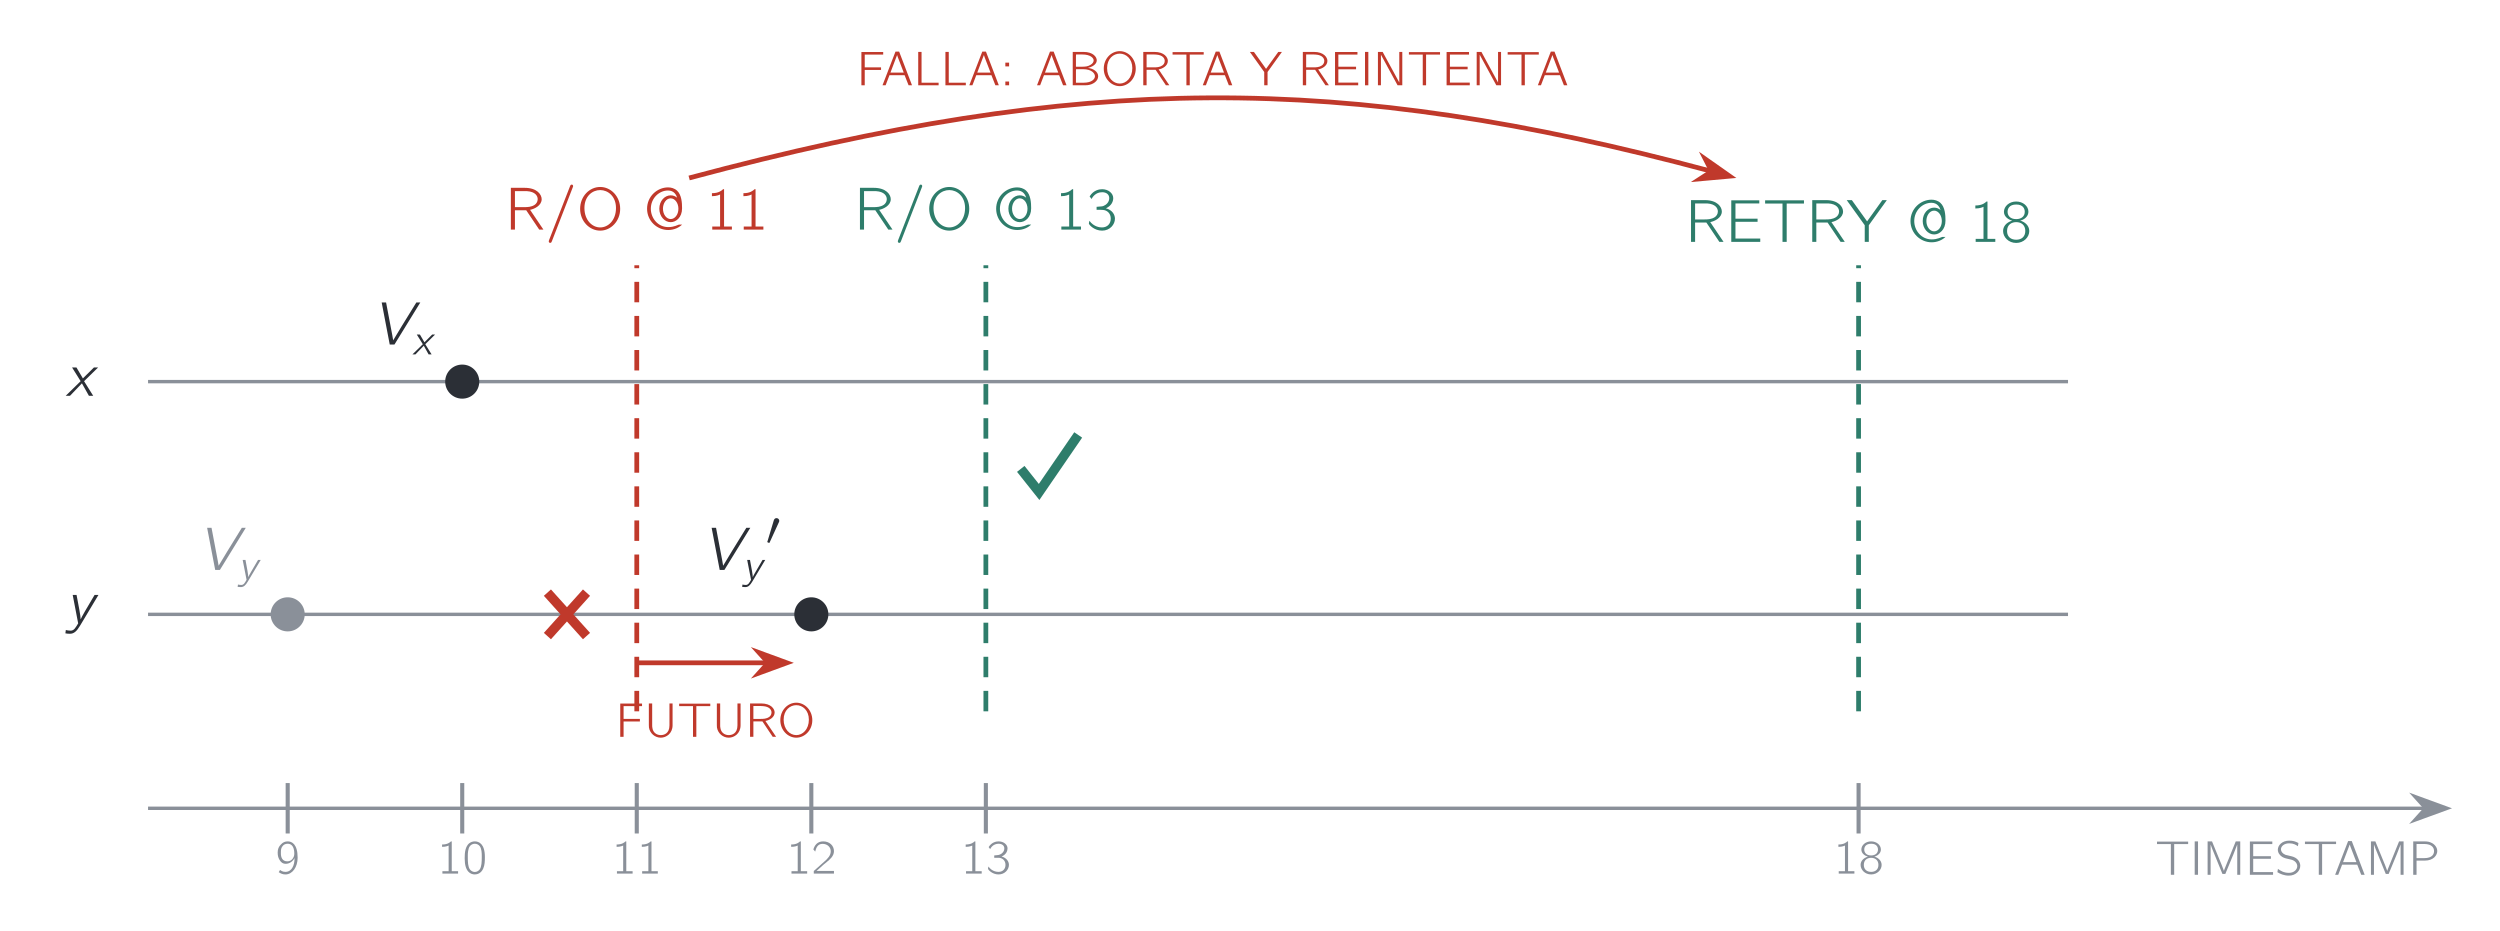
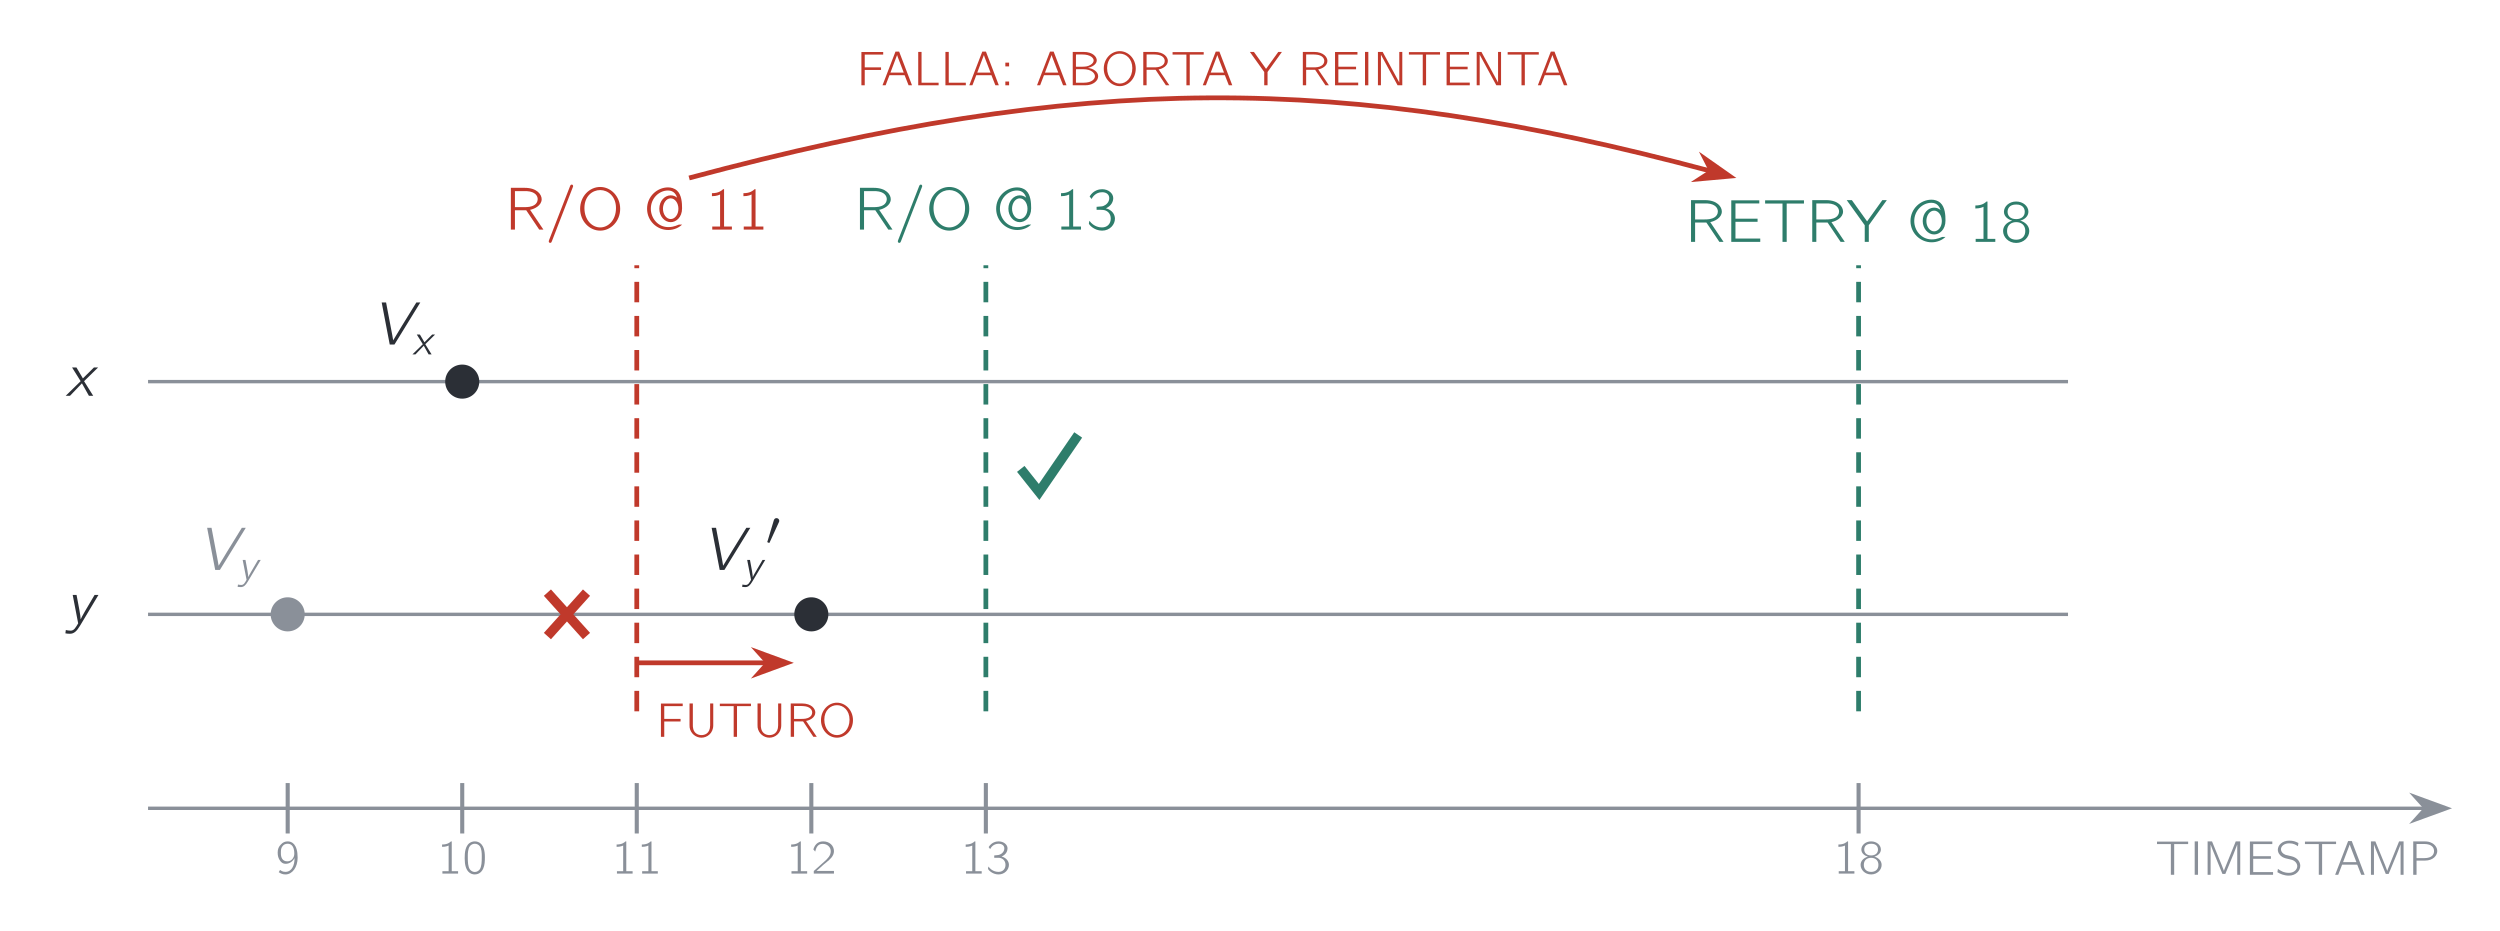
<svg xmlns="http://www.w3.org/2000/svg" xmlns:xlink="http://www.w3.org/1999/xlink" width="545.9pt" height="203.2pt" viewBox="0 0 363.916 135.444">
  <defs>
    <g>
      <g id="glyph-0-0">
        <path d="M 0 0 L 0.625 0 L 2.359 -1.812 L 3.375 0 L 4 0 L 2.672 -2.125 L 4.719 -4.125 L 4.109 -4.125 L 2.5 -2.531 L 1.562 -4.125 L 0.922 -4.125 L 2.172 -2.125 Z M 0 0 " />
      </g>
      <g id="glyph-0-1">
        <path d="M -0.047 1.469 C 0.109 1.5 0.375 1.531 0.609 1.531 C 1.203 1.531 1.609 1.156 2.094 0.344 L 4.766 -4.125 L 4.203 -4.125 C 3 -2.109 2.312 -0.922 2.172 -0.562 C 2.172 -1.078 1.891 -2.484 1.578 -4.125 L 1.016 -4.125 L 1.812 0.016 C 1.469 0.578 1.234 1.078 0.719 1.078 C 0.438 1.078 0.234 1.031 0.016 0.984 Z M -0.047 1.469 " />
      </g>
      <g id="glyph-0-2">
        <path d="M 1.422 -6.078 L 2.594 0.047 L 3.281 0.047 L 7.047 -6.078 L 6.469 -6.078 L 4.359 -2.656 L 3.094 -0.562 L 2.969 -1.297 L 2.062 -6.078 Z M 1.422 -6.078 " />
      </g>
      <g id="glyph-1-0">
        <path d="M 0 0 L 0.438 0 L 1.656 -1.266 L 2.359 0 L 2.797 0 L 1.875 -1.484 L 3.297 -2.891 L 2.875 -2.891 L 1.75 -1.766 L 1.094 -2.891 L 0.641 -2.891 L 1.516 -1.484 Z M 0 0 " />
      </g>
      <g id="glyph-1-1">
        <path d="M -0.031 1.031 C 0.078 1.047 0.266 1.062 0.422 1.062 C 0.844 1.062 1.125 0.812 1.453 0.25 L 3.328 -2.891 L 2.938 -2.891 C 2.109 -1.469 1.609 -0.641 1.516 -0.391 C 1.516 -0.75 1.328 -1.734 1.109 -2.891 L 0.703 -2.891 L 1.266 0 C 1.031 0.406 0.875 0.75 0.5 0.75 C 0.312 0.75 0.156 0.719 0.016 0.688 Z M -0.031 1.031 " />
      </g>
      <g id="glyph-2-0">
        <path d="M 2.016 -3.281 C 2.078 -3.406 2.078 -3.453 2.078 -3.5 C 2.078 -3.719 1.891 -3.891 1.672 -3.891 C 1.406 -3.891 1.328 -3.672 1.281 -3.562 L 0.375 -0.547 C 0.359 -0.531 0.328 -0.438 0.328 -0.438 C 0.328 -0.359 0.547 -0.281 0.609 -0.281 C 0.656 -0.281 0.656 -0.297 0.703 -0.406 Z M 2.016 -3.281 " />
      </g>
      <g id="glyph-3-0">
        <path d="M 0.859 0 L 1.453 0 L 1.453 -2.812 L 3.094 -2.812 L 4.984 0 L 5.594 0 L 3.656 -2.875 C 4.297 -3 5.344 -3.5 5.344 -4.422 C 5.344 -5.078 4.703 -6.078 2.859 -6.078 L 0.859 -6.078 Z M 1.453 -3.266 L 1.453 -5.594 L 2.828 -5.594 C 2.953 -5.594 3.078 -5.594 3.203 -5.594 C 4.422 -5.516 4.766 -4.891 4.766 -4.422 C 4.766 -4.031 4.531 -3.734 4.312 -3.594 C 3.844 -3.281 3.266 -3.266 2.844 -3.266 Z M 1.453 -3.266 " />
      </g>
      <g id="glyph-3-1">
        <path d="M 0.516 1.719 C 0.516 1.844 0.609 1.938 0.719 1.938 L 0.734 1.938 C 0.75 1.938 0.75 1.938 0.797 1.922 C 0.906 1.875 0.922 1.828 1 1.625 L 3.984 -6.078 C 4.062 -6.266 4.062 -6.281 4.062 -6.328 C 4.062 -6.469 3.969 -6.547 3.859 -6.547 C 3.688 -6.547 3.641 -6.391 3.594 -6.266 L 0.562 1.531 C 0.547 1.594 0.516 1.656 0.516 1.719 Z M 0.516 1.719 " />
      </g>
      <g id="glyph-3-2">
        <path d="M 0.5 -3.016 C 0.5 -1.203 1.875 0.156 3.422 0.156 C 4.953 0.156 6.328 -1.203 6.328 -3.016 C 6.328 -4.844 4.969 -6.203 3.422 -6.203 C 1.859 -6.203 0.5 -4.844 0.5 -3.016 Z M 1.125 -3.141 C 1.125 -4.844 2.266 -5.75 3.422 -5.75 C 4.562 -5.75 5.719 -4.828 5.719 -3.141 C 5.719 -1.344 4.578 -0.312 3.422 -0.312 C 2.234 -0.312 1.125 -1.391 1.125 -3.141 Z M 1.125 -3.141 " />
      </g>
      <g id="glyph-3-3">
        <path d="M 0.5 -3.031 C 0.5 -1.266 1.938 0.062 3.578 0.062 C 4.438 0.062 5.156 -0.297 5.594 -0.719 L 5.312 -0.719 C 5.25 -0.719 5.188 -0.719 5.125 -0.719 C 4.969 -0.688 4.438 -0.359 3.594 -0.359 C 2.062 -0.359 1.047 -1.672 1.047 -3.031 C 1.047 -4.578 2.266 -5.688 3.547 -5.688 C 4.422 -5.688 4.75 -5.047 4.875 -4.641 C 4.625 -4.844 4.312 -4.984 3.938 -4.984 C 3.078 -4.984 2.281 -4.188 2.281 -3.031 C 2.281 -1.938 3.047 -1.078 3.938 -1.078 C 4.703 -1.078 5.594 -1.75 5.594 -3.094 C 5.594 -3.891 5.531 -5.062 4.859 -5.672 C 4.484 -6.016 3.984 -6.141 3.562 -6.141 C 1.969 -6.141 0.5 -4.828 0.5 -3.031 Z M 2.812 -3.047 C 2.812 -3.797 3.266 -4.547 3.938 -4.547 C 4.547 -4.547 5.062 -3.875 5.062 -3.031 C 5.062 -2.156 4.531 -1.531 3.938 -1.531 C 3.328 -1.531 2.812 -2.188 2.812 -3.047 Z M 2.812 -3.047 " />
      </g>
      <g id="glyph-3-4">
        <path d="M 0.922 -4.859 C 1.641 -4.859 2.016 -5.062 2.109 -5.109 L 2.109 -0.438 L 0.969 -0.438 L 0.969 0 L 3.828 0 L 3.828 -0.438 L 2.688 -0.438 L 2.688 -5.875 L 2.547 -5.875 C 2.312 -5.656 1.891 -5.297 0.922 -5.297 Z M 0.922 -4.859 " />
      </g>
      <g id="glyph-3-5">
        <path d="M 0.391 -0.891 C 0.391 -0.703 1.172 0.156 2.312 0.156 C 3.469 0.156 4.188 -0.75 4.188 -1.578 C 4.188 -2.188 3.781 -2.859 2.875 -3.094 C 3.719 -3.484 3.938 -4.125 3.938 -4.578 C 3.938 -5.281 3.234 -5.875 2.328 -5.875 C 1.953 -5.875 1.094 -5.781 0.5 -4.828 L 0.781 -4.453 C 0.906 -4.688 1.344 -5.438 2.328 -5.438 C 2.953 -5.438 3.359 -5.094 3.359 -4.578 C 3.359 -3.984 2.906 -3.594 2.547 -3.453 C 2.359 -3.375 2.344 -3.375 1.516 -3.312 L 1.516 -2.875 L 2.125 -2.875 L 2.422 -2.859 C 3.047 -2.828 3.578 -2.359 3.578 -1.594 C 3.578 -0.844 3.078 -0.312 2.297 -0.312 C 2.016 -0.312 1.125 -0.375 0.469 -1.281 C 0.406 -0.969 0.391 -0.922 0.391 -0.891 Z M 0.391 -0.891 " />
      </g>
      <g id="glyph-3-6">
        <path d="M 0.859 0 L 5.078 0 L 5.078 -0.484 L 1.469 -0.484 L 1.469 -2.922 L 4.688 -2.922 L 4.688 -3.375 L 1.469 -3.375 L 1.469 -5.594 L 4.938 -5.594 L 4.938 -6.047 L 0.859 -6.047 Z M 0.859 0 " />
      </g>
      <g id="glyph-3-7">
        <path d="M 0.328 -5.578 L 2.859 -5.578 L 2.859 0 L 3.469 0 L 3.469 -5.578 L 5.984 -5.578 L 5.984 -6.047 L 0.328 -6.047 Z M 0.328 -5.578 " />
      </g>
      <g id="glyph-3-8">
        <path d="M 0.016 -6.078 L 2.641 -2.422 L 2.641 0 L 3.234 0 L 3.234 -2.422 L 5.859 -6.078 L 5.203 -6.078 L 2.984 -2.984 L 0.766 -6.078 Z M 0.016 -6.078 " />
      </g>
      <g id="glyph-3-9">
        <path d="M 0.375 -1.578 C 0.375 -0.703 1.156 0.156 2.281 0.156 C 3.375 0.156 4.188 -0.672 4.188 -1.578 C 4.188 -2.453 3.422 -2.953 2.859 -3.094 L 3.125 -3.172 C 3.656 -3.391 4.062 -3.828 4.062 -4.391 C 4.062 -5.203 3.281 -5.875 2.281 -5.875 C 1.234 -5.875 0.5 -5.141 0.5 -4.375 C 0.5 -3.656 1.172 -3.219 1.703 -3.094 C 0.766 -2.797 0.375 -2.188 0.375 -1.578 Z M 0.953 -1.578 C 0.953 -2.562 1.688 -2.875 2.281 -2.875 C 3 -2.875 3.609 -2.469 3.609 -1.594 C 3.609 -0.766 3.078 -0.312 2.281 -0.312 C 1.531 -0.312 0.953 -0.719 0.953 -1.578 Z M 1.031 -4.375 C 1.031 -4.797 1.25 -5.438 2.297 -5.438 C 3.312 -5.438 3.531 -4.797 3.531 -4.375 C 3.531 -3.719 3.047 -3.312 2.281 -3.312 C 1.375 -3.312 1.031 -3.859 1.031 -4.375 Z M 1.031 -4.375 " />
      </g>
      <g id="glyph-4-0">
        <path d="M 0.688 0 L 1.172 0 L 1.172 -2.234 L 3.547 -2.234 L 3.547 -2.609 L 1.172 -2.609 L 1.172 -4.469 L 3.859 -4.469 L 3.859 -4.844 L 0.688 -4.844 Z M 0.688 0 " />
      </g>
      <g id="glyph-4-1">
        <path d="M 0.688 -1.719 C 0.688 -1.594 0.688 -1.484 0.703 -1.359 C 0.844 -0.5 1.578 0.125 2.422 0.125 C 3.219 0.125 4.141 -0.484 4.141 -1.688 L 4.141 -4.859 L 3.688 -4.859 L 3.688 -1.672 C 3.688 -0.438 2.844 -0.25 2.422 -0.25 C 2.188 -0.25 1.938 -0.312 1.734 -0.438 C 1.156 -0.797 1.172 -1.5 1.172 -1.688 L 1.172 -4.859 L 0.688 -4.859 Z M 0.688 -1.719 " />
      </g>
      <g id="glyph-4-2">
        <path d="M 0.266 -4.469 L 2.281 -4.469 L 2.281 0 L 2.766 0 L 2.766 -4.469 L 4.797 -4.469 L 4.797 -4.828 L 0.266 -4.828 Z M 0.266 -4.469 " />
      </g>
      <g id="glyph-4-3">
        <path d="M 0.688 0 L 1.172 0 L 1.172 -2.25 L 2.484 -2.25 L 3.984 0 L 4.484 0 L 2.922 -2.312 C 3.438 -2.391 4.266 -2.797 4.266 -3.547 C 4.266 -4.062 3.75 -4.859 2.297 -4.859 L 0.688 -4.859 Z M 1.172 -2.609 L 1.172 -4.484 L 2.266 -4.484 C 2.359 -4.484 2.469 -4.484 2.562 -4.469 C 3.531 -4.406 3.812 -3.906 3.812 -3.547 C 3.812 -3.219 3.625 -2.984 3.438 -2.875 C 3.078 -2.625 2.609 -2.609 2.266 -2.609 Z M 1.172 -2.609 " />
      </g>
      <g id="glyph-4-4">
        <path d="M 0.406 -2.422 C 0.406 -0.969 1.5 0.125 2.734 0.125 C 3.953 0.125 5.062 -0.953 5.062 -2.422 C 5.062 -3.875 3.969 -4.969 2.734 -4.969 C 1.484 -4.969 0.406 -3.875 0.406 -2.422 Z M 0.891 -2.5 C 0.891 -3.875 1.812 -4.609 2.734 -4.609 C 3.656 -4.609 4.562 -3.859 4.562 -2.5 C 4.562 -1.078 3.656 -0.25 2.734 -0.25 C 1.781 -0.25 0.891 -1.109 0.891 -2.5 Z M 0.891 -2.5 " />
      </g>
      <g id="glyph-4-5">
        <path d="M 0.203 0 L 0.656 0 L 1.219 -1.469 L 3.422 -1.469 L 4 0 L 4.5 0 L 2.625 -4.906 L 2.094 -4.906 Z M 1.359 -1.844 L 2.328 -4.406 L 2.438 -4.078 L 3.297 -1.844 Z M 1.359 -1.844 " />
      </g>
      <g id="glyph-4-6">
        <path d="M 0.688 0 L 3.656 0 L 3.656 -0.375 L 1.172 -0.375 L 1.172 -4.859 L 0.688 -4.859 Z M 0.688 0 " />
      </g>
      <g id="glyph-4-7">
        <path d="M 0.734 0 L 1.281 0 L 1.281 -0.547 L 0.734 -0.547 Z M 0.734 -2.75 L 1.281 -2.75 L 1.281 -3.297 L 0.734 -3.297 Z M 0.734 -2.75 " />
      </g>
      <g id="glyph-4-8">
        <path d="M 0.688 0 L 2.438 0 C 2.562 0 2.688 0 2.812 -0.016 C 3.656 -0.094 4.391 -0.625 4.391 -1.312 C 4.391 -1.969 3.688 -2.438 2.906 -2.531 C 4.062 -2.812 4.188 -3.422 4.188 -3.625 C 4.188 -4.094 3.688 -4.859 2.25 -4.859 L 0.688 -4.859 Z M 1.156 -0.375 L 1.156 -2.078 L 1.172 -2.344 L 2.188 -2.344 C 3.5 -2.344 3.922 -1.688 3.922 -1.312 C 3.922 -0.938 3.5 -0.375 2.281 -0.375 Z M 1.156 -2.703 L 1.156 -4.219 L 1.172 -4.484 L 2.078 -4.484 C 3.297 -4.484 3.734 -3.953 3.734 -3.625 C 3.734 -3.391 3.578 -3.156 3.312 -3 C 2.891 -2.734 2.625 -2.719 2.062 -2.703 Z M 1.156 -2.703 " />
      </g>
      <g id="glyph-4-9">
        <path d="M 0.016 -4.859 L 2.109 -1.938 L 2.109 0 L 2.594 0 L 2.594 -1.938 L 4.688 -4.859 L 4.156 -4.859 L 2.375 -2.391 L 0.609 -4.859 Z M 0.016 -4.859 " />
      </g>
      <g id="glyph-4-10">
        <path d="M 0.688 0 L 4.062 0 L 4.062 -0.391 L 1.172 -0.391 L 1.172 -2.328 L 3.75 -2.328 L 3.75 -2.703 L 1.172 -2.703 L 1.172 -4.469 L 3.953 -4.469 L 3.953 -4.844 L 0.688 -4.844 Z M 0.688 0 " />
      </g>
      <g id="glyph-4-11">
        <path d="M 0.688 0 L 1.172 0 L 1.172 -4.859 L 0.688 -4.859 Z M 0.688 0 " />
      </g>
      <g id="glyph-4-12">
        <path d="M 0.703 0 L 1.141 0 L 1.141 -4.453 L 3.562 0 L 4.25 0 L 4.25 -4.859 L 3.812 -4.859 L 3.812 -0.406 L 1.391 -4.859 L 0.703 -4.859 Z M 0.703 0 " />
      </g>
      <g id="glyph-4-13">
        <path d="M 0.703 0 L 1.141 0 L 1.141 -4.406 L 1.391 -3.734 L 2.859 -0.125 L 3.281 -0.125 L 4.469 -3 L 5.016 -4.406 L 5.016 0 L 5.453 0 L 5.453 -4.859 L 4.797 -4.859 L 3.172 -0.844 L 3.078 -0.562 L 2.766 -1.391 L 1.344 -4.859 L 0.703 -4.859 Z M 0.703 0 " />
      </g>
      <g id="glyph-4-14">
        <path d="M 0.328 -0.375 C 0.734 -0.125 1.297 0.125 2 0.125 C 3 0.125 3.656 -0.578 3.656 -1.312 C 3.656 -1.766 3.375 -2.344 2.656 -2.609 C 2.422 -2.703 1.75 -2.828 1.5 -2.906 C 1.078 -3.078 0.844 -3.391 0.844 -3.703 C 0.844 -4.156 1.312 -4.578 2.047 -4.578 C 2.703 -4.578 3.031 -4.344 3.312 -4.156 L 3.391 -4.625 C 2.953 -4.859 2.594 -4.969 2.047 -4.969 C 1 -4.969 0.391 -4.281 0.391 -3.641 C 0.391 -3.375 0.5 -3.141 0.609 -3 C 1.094 -2.297 1.969 -2.359 2.531 -2.141 C 2.969 -1.969 3.219 -1.609 3.219 -1.25 C 3.219 -0.797 2.781 -0.281 2.016 -0.281 C 1.266 -0.281 0.781 -0.578 0.406 -0.859 Z M 0.328 -0.375 " />
      </g>
      <g id="glyph-4-15">
        <path d="M 0.688 0 L 1.172 0 L 1.172 -2.062 L 2.359 -2.062 C 3.688 -2.062 4.188 -2.891 4.188 -3.453 C 4.188 -3.906 3.906 -4.344 3.438 -4.609 C 3.062 -4.812 2.734 -4.859 2.344 -4.859 L 0.688 -4.859 Z M 1.172 -2.422 L 1.172 -4.484 L 2.266 -4.484 C 3.484 -4.484 3.719 -3.859 3.719 -3.453 C 3.719 -3.031 3.5 -2.422 2.266 -2.422 Z M 1.172 -2.422 " />
      </g>
      <g id="glyph-4-16">
        <path d="M 0.375 -3.062 C 0.375 -2.578 0.469 -2.234 0.734 -1.859 C 0.922 -1.609 1.156 -1.422 1.531 -1.422 C 2.156 -1.422 2.625 -1.844 2.828 -2.266 L 2.828 -2.172 C 2.828 -1.25 2.453 -0.25 1.5 -0.25 C 1.062 -0.25 0.828 -0.453 0.719 -0.531 L 0.531 -0.203 C 0.859 0.016 1.125 0.125 1.516 0.125 C 2.5 0.125 3.281 -0.922 3.281 -2.312 C 3.281 -4.312 2.422 -4.688 1.844 -4.688 C 1.453 -4.688 1.141 -4.562 0.844 -4.234 C 0.531 -3.922 0.375 -3.578 0.375 -3.062 Z M 0.844 -2.906 L 0.844 -3.078 C 0.844 -3.438 0.859 -3.703 1.078 -3.984 C 1.25 -4.219 1.484 -4.344 1.844 -4.344 C 2.234 -4.344 2.734 -4.125 2.797 -3.062 L 2.781 -3.062 C 2.797 -3 2.797 -2.953 2.797 -2.906 C 2.797 -2.312 2.391 -1.781 1.781 -1.781 C 1.031 -1.781 0.844 -2.406 0.844 -2.906 Z M 0.844 -2.906 " />
      </g>
      <g id="glyph-4-17">
        <path d="M 0.734 -3.891 C 1.312 -3.891 1.609 -4.047 1.688 -4.078 L 1.688 -0.344 L 0.781 -0.344 L 0.781 0 L 3.062 0 L 3.062 -0.344 L 2.141 -0.344 L 2.141 -4.688 L 2.031 -4.688 C 1.844 -4.516 1.516 -4.234 0.734 -4.234 Z M 0.734 -3.891 " />
      </g>
      <g id="glyph-4-18">
        <path d="M 0.359 -2.172 C 0.359 -0.234 1.25 0.125 1.828 0.125 C 2.203 0.125 2.766 -0.047 3.062 -0.75 C 3.281 -1.266 3.297 -1.781 3.297 -2.422 C 3.297 -4.344 2.422 -4.688 1.828 -4.688 C 1.703 -4.688 1.547 -4.672 1.375 -4.609 C 0.391 -4.25 0.359 -2.938 0.359 -2.281 Z M 0.812 -2.641 C 0.812 -2.953 0.844 -3.609 1.094 -3.969 C 1.25 -4.188 1.516 -4.344 1.828 -4.344 C 2.109 -4.344 2.375 -4.219 2.547 -4 C 2.828 -3.625 2.844 -2.953 2.844 -2.625 C 2.844 -2.562 2.844 -2.5 2.844 -2.484 L 2.844 -2.359 C 2.844 -1.766 2.828 -1.016 2.547 -0.609 C 2.391 -0.406 2.141 -0.234 1.828 -0.234 C 1.562 -0.234 1.297 -0.375 1.125 -0.594 C 0.828 -0.984 0.812 -1.734 0.812 -2.344 L 0.812 -2.484 C 0.812 -2.5 0.812 -2.562 0.812 -2.641 Z M 0.812 -2.641 " />
      </g>
      <g id="glyph-4-19">
        <path d="M 0.297 -3.516 L 0.562 -3.203 C 0.719 -3.797 0.938 -4.328 1.641 -4.328 C 2.297 -4.328 2.828 -3.891 2.828 -3.25 C 2.828 -2.641 2.422 -2.203 1.844 -1.703 L 0.359 -0.375 L 0.359 0 L 3.297 0 L 3.297 -0.391 L 0.766 -0.391 C 1.938 -1.453 1.781 -1.312 2.25 -1.688 C 2.656 -2.031 3.297 -2.516 3.297 -3.266 C 3.297 -4.078 2.641 -4.688 1.734 -4.688 C 0.875 -4.688 0.484 -4.125 0.297 -3.516 Z M 0.297 -3.516 " />
      </g>
      <g id="glyph-4-20">
        <path d="M 0.312 -0.719 C 0.312 -0.562 0.938 0.125 1.844 0.125 C 2.766 0.125 3.359 -0.594 3.359 -1.266 C 3.359 -1.75 3.031 -2.281 2.297 -2.484 C 2.969 -2.781 3.156 -3.297 3.156 -3.672 C 3.156 -4.219 2.594 -4.688 1.859 -4.688 C 1.562 -4.688 0.875 -4.609 0.406 -3.859 L 0.625 -3.562 C 0.719 -3.75 1.062 -4.344 1.859 -4.344 C 2.359 -4.344 2.688 -4.078 2.688 -3.672 C 2.688 -3.188 2.328 -2.875 2.031 -2.766 C 1.891 -2.703 1.875 -2.703 1.219 -2.641 L 1.219 -2.297 L 1.938 -2.297 C 2.438 -2.25 2.859 -1.891 2.859 -1.266 C 2.859 -0.672 2.469 -0.25 1.844 -0.25 C 1.609 -0.25 0.891 -0.297 0.375 -1.031 C 0.328 -0.781 0.312 -0.734 0.312 -0.719 Z M 0.312 -0.719 " />
      </g>
      <g id="glyph-4-21">
        <path d="M 0.297 -1.266 C 0.297 -0.562 0.922 0.125 1.828 0.125 C 2.703 0.125 3.359 -0.531 3.359 -1.266 C 3.359 -1.953 2.734 -2.359 2.297 -2.469 L 2.5 -2.531 C 2.922 -2.703 3.25 -3.062 3.25 -3.5 C 3.25 -4.156 2.625 -4.688 1.828 -4.688 C 0.984 -4.688 0.406 -4.109 0.406 -3.5 C 0.406 -2.922 0.938 -2.578 1.359 -2.469 C 0.609 -2.234 0.297 -1.75 0.297 -1.266 Z M 0.766 -1.266 C 0.766 -2.047 1.344 -2.297 1.828 -2.297 C 2.391 -2.297 2.891 -1.969 2.891 -1.266 C 2.891 -0.609 2.469 -0.25 1.828 -0.25 C 1.234 -0.25 0.766 -0.578 0.766 -1.266 Z M 0.828 -3.5 C 0.828 -3.828 1 -4.344 1.844 -4.344 C 2.656 -4.344 2.828 -3.828 2.828 -3.5 C 2.828 -2.969 2.438 -2.641 1.828 -2.641 C 1.109 -2.641 0.828 -3.078 0.828 -3.5 Z M 0.828 -3.5 " />
      </g>
    </g>
    <clipPath id="clip-0">
      <path clip-rule="nonzero" d="M 344 108 L 363.129 108 L 363.129 127 L 344 127 Z M 344 108 " />
    </clipPath>
  </defs>
  <g fill="rgb(16.862%, 18.43%, 21.175%)" fill-opacity="1">
    <use xlink:href="#glyph-0-0" x="9.566" y="57.605" />
  </g>
  <g fill="rgb(16.862%, 18.43%, 21.175%)" fill-opacity="1">
    <use xlink:href="#glyph-0-1" x="9.566" y="90.717" />
  </g>
  <path fill="none" stroke-width="0.498" stroke-linecap="butt" stroke-linejoin="miter" stroke="rgb(54.117%, 56.47%, 59.999%)" stroke-opacity="1" stroke-miterlimit="10" d="M 5.101 34.016 L 285.733 34.016 " transform="matrix(0.995912, 0, 0, -0.995912, 16.47033, 89.41993)" />
  <path fill="none" stroke-width="0.498" stroke-linecap="butt" stroke-linejoin="miter" stroke="rgb(54.117%, 56.47%, 59.999%)" stroke-opacity="1" stroke-miterlimit="10" d="M 5.101 -0.002 L 285.733 -0.002 " transform="matrix(0.995912, 0, 0, -0.995912, 16.47033, 89.41993)" />
  <path fill-rule="nonzero" fill="rgb(16.862%, 18.43%, 21.175%)" fill-opacity="1" d="M 69.766 55.543 C 69.766 54.172 68.656 53.062 67.285 53.062 C 65.914 53.062 64.805 54.172 64.805 55.543 C 64.805 56.914 65.914 58.023 67.285 58.023 C 68.656 58.023 69.766 56.914 69.766 55.543 Z M 69.766 55.543 " />
  <g fill="rgb(16.862%, 18.43%, 21.175%)" fill-opacity="1">
    <use xlink:href="#glyph-0-2" x="54.138" y="50.096" />
  </g>
  <g fill="rgb(16.862%, 18.43%, 21.175%)" fill-opacity="1">
    <use xlink:href="#glyph-1-0" x="60.032" y="51.584" />
  </g>
  <path fill-rule="nonzero" fill="rgb(54.117%, 56.47%, 59.999%)" fill-opacity="1" d="M 44.359 89.422 C 44.359 88.051 43.246 86.938 41.879 86.938 C 40.508 86.938 39.398 88.051 39.398 89.422 C 39.398 90.789 40.508 91.902 41.879 91.902 C 43.246 91.902 44.359 90.789 44.359 89.422 Z M 44.359 89.422 " />
  <g fill="rgb(54.117%, 56.47%, 59.999%)" fill-opacity="1">
    <use xlink:href="#glyph-0-2" x="28.73" y="82.904" />
  </g>
  <g fill="rgb(54.117%, 56.47%, 59.999%)" fill-opacity="1">
    <use xlink:href="#glyph-1-1" x="34.624" y="84.392" />
  </g>
  <path fill-rule="nonzero" fill="rgb(16.862%, 18.43%, 21.175%)" fill-opacity="1" d="M 120.582 89.422 C 120.582 88.051 119.473 86.938 118.102 86.938 C 116.73 86.938 115.621 88.051 115.621 89.422 C 115.621 90.789 116.73 91.902 118.102 91.902 C 119.473 91.902 120.582 90.789 120.582 89.422 Z M 120.582 89.422 " />
  <g fill="rgb(16.862%, 18.43%, 21.175%)" fill-opacity="1">
    <use xlink:href="#glyph-0-2" x="102.169" y="82.904" />
  </g>
  <g fill="rgb(16.862%, 18.43%, 21.175%)" fill-opacity="1">
    <use xlink:href="#glyph-1-1" x="108.062" y="84.392" />
  </g>
  <g fill="rgb(16.862%, 18.43%, 21.175%)" fill-opacity="1">
    <use xlink:href="#glyph-2-0" x="111.358" y="79.302" />
  </g>
  <path fill="none" stroke-width="0.697" stroke-linecap="butt" stroke-linejoin="miter" stroke="rgb(18.039%, 49.019%, 41.962%)" stroke-opacity="1" stroke-dasharray="2.989 1.993" stroke-miterlimit="10" d="M 127.559 -14.173 L 127.559 51.023 " transform="matrix(0.995912, 0, 0, -0.995912, 16.47033, 89.41993)" />
  <g fill="rgb(18.039%, 49.019%, 41.962%)" fill-opacity="1">
    <use xlink:href="#glyph-3-0" x="124.321" y="33.41" />
    <use xlink:href="#glyph-3-1" x="130.179" y="33.41" />
    <use xlink:href="#glyph-3-2" x="134.763" y="33.41" />
  </g>
  <g fill="rgb(18.039%, 49.019%, 41.962%)" fill-opacity="1">
    <use xlink:href="#glyph-3-3" x="144.507" y="33.41" />
  </g>
  <g fill="rgb(18.039%, 49.019%, 41.962%)" fill-opacity="1">
    <use xlink:href="#glyph-3-4" x="153.527" y="33.41" />
    <use xlink:href="#glyph-3-5" x="158.111" y="33.41" />
  </g>
  <path fill="none" stroke-width="1.395" stroke-linecap="butt" stroke-linejoin="miter" stroke="rgb(18.039%, 49.019%, 41.962%)" stroke-opacity="1" stroke-miterlimit="10" d="M 132.662 21.261 L 135.341 17.888 L 141.056 26.222 " transform="matrix(0.995912, 0, 0, -0.995912, 16.47033, 89.41993)" />
  <path fill="none" stroke-width="0.697" stroke-linecap="butt" stroke-linejoin="miter" stroke="rgb(75.293%, 22.353%, 16.862%)" stroke-opacity="1" stroke-dasharray="2.989 1.993" stroke-miterlimit="10" d="M 76.534 -14.173 L 76.534 51.023 " transform="matrix(0.995912, 0, 0, -0.995912, 16.47033, 89.41993)" />
  <g fill="rgb(75.293%, 22.353%, 16.862%)" fill-opacity="1">
    <use xlink:href="#glyph-3-0" x="73.505" y="33.41" />
    <use xlink:href="#glyph-3-1" x="79.364" y="33.41" />
    <use xlink:href="#glyph-3-2" x="83.948" y="33.41" />
  </g>
  <g fill="rgb(75.293%, 22.353%, 16.862%)" fill-opacity="1">
    <use xlink:href="#glyph-3-3" x="93.692" y="33.41" />
  </g>
  <g fill="rgb(75.293%, 22.353%, 16.862%)" fill-opacity="1">
    <use xlink:href="#glyph-3-4" x="102.711" y="33.41" />
    <use xlink:href="#glyph-3-4" x="107.295" y="33.41" />
  </g>
  <path fill="none" stroke-width="0.697" stroke-linecap="butt" stroke-linejoin="miter" stroke="rgb(75.293%, 22.353%, 16.862%)" stroke-opacity="1" stroke-miterlimit="10" d="M 76.534 -7.086 L 95.581 -7.086 " transform="matrix(0.995912, 0, 0, -0.995912, 16.47033, 89.41993)" />
  <path fill-rule="nonzero" fill="rgb(75.293%, 22.353%, 16.862%)" fill-opacity="1" stroke-width="0.697" stroke-linecap="butt" stroke-linejoin="miter" stroke="rgb(75.293%, 22.353%, 16.862%)" stroke-opacity="1" stroke-miterlimit="10" d="M 5.215 0.001 L 1.148 1.492 L 2.493 0.001 L 1.148 -1.489 Z M 5.215 0.001 " transform="matrix(0.995912, 0, 0, -0.995912, 109.3493, 96.47765)" />
  <g fill="rgb(75.293%, 22.353%, 16.862%)" fill-opacity="1">
-     <use xlink:href="#glyph-4-0" x="89.6" y="107.249" />
-     <use xlink:href="#glyph-4-1" x="93.763" y="107.249" />
-     <use xlink:href="#glyph-4-2" x="98.597" y="107.249" />
-     <use xlink:href="#glyph-4-1" x="103.661" y="107.249" />
-     <use xlink:href="#glyph-4-3" x="108.495" y="107.249" />
-     <use xlink:href="#glyph-4-4" x="113.182" y="107.249" />
+     <use xlink:href="#glyph-4-0" x="95.521" y="107.249" />
+     <use xlink:href="#glyph-4-1" x="99.684" y="107.249" />
+     <use xlink:href="#glyph-4-2" x="104.518" y="107.249" />
+     <use xlink:href="#glyph-4-1" x="109.582" y="107.249" />
+     <use xlink:href="#glyph-4-3" x="114.415" y="107.249" />
+     <use xlink:href="#glyph-4-4" x="119.102" y="107.249" />
  </g>
  <path fill="none" stroke-width="1.395" stroke-linecap="butt" stroke-linejoin="miter" stroke="rgb(75.293%, 22.353%, 16.862%)" stroke-opacity="1" stroke-miterlimit="10" d="M 63.473 -3.175 L 69.188 3.175 M 63.473 3.175 L 69.188 -3.175 " transform="matrix(0.995912, 0, 0, -0.995912, 16.47033, 89.41993)" />
  <path fill="none" stroke-width="0.697" stroke-linecap="butt" stroke-linejoin="miter" stroke="rgb(18.039%, 49.019%, 41.962%)" stroke-opacity="1" stroke-dasharray="2.989 1.993" stroke-miterlimit="10" d="M 255.12 -14.173 L 255.12 51.023 " transform="matrix(0.995912, 0, 0, -0.995912, 16.47033, 89.41993)" />
  <g fill="rgb(18.039%, 49.019%, 41.962%)" fill-opacity="1">
    <use xlink:href="#glyph-3-0" x="245.297" y="35.2" />
    <use xlink:href="#glyph-3-6" x="251.156" y="35.2" />
    <use xlink:href="#glyph-3-7" x="256.613" y="35.2" />
    <use xlink:href="#glyph-3-0" x="262.943" y="35.2" />
    <use xlink:href="#glyph-3-8" x="268.802" y="35.2" />
  </g>
  <g fill="rgb(18.039%, 49.019%, 41.962%)" fill-opacity="1">
    <use xlink:href="#glyph-3-3" x="277.603" y="35.2" />
  </g>
  <g fill="rgb(18.039%, 49.019%, 41.962%)" fill-opacity="1">
    <use xlink:href="#glyph-3-4" x="286.622" y="35.2" />
    <use xlink:href="#glyph-3-9" x="291.206" y="35.2" />
  </g>
  <path fill="none" stroke-width="0.697" stroke-linecap="butt" stroke-linejoin="miter" stroke="rgb(75.293%, 22.353%, 16.862%)" stroke-opacity="1" stroke-miterlimit="10" d="M 84.19 63.782 C 141.848 79.228 179.6 79.228 233.48 64.794 " transform="matrix(0.995912, 0, 0, -0.995912, 16.47033, 89.41993)" />
  <path fill-rule="nonzero" fill="rgb(75.293%, 22.353%, 16.862%)" fill-opacity="1" stroke-width="0.697" stroke-linecap="butt" stroke-linejoin="miter" stroke="rgb(75.293%, 22.353%, 16.862%)" stroke-opacity="1" stroke-miterlimit="10" d="M 5.217 0.001 L 1.147 1.489 L 2.493 -0.002 L 1.15 -1.491 Z M 5.217 0.001 " transform="matrix(0.961981, 0.257732, 0.257732, -0.961981, 246.7625, 24.2931)" />
  <g fill="rgb(75.293%, 22.353%, 16.862%)" fill-opacity="1">
    <use xlink:href="#glyph-4-0" x="124.704" y="12.407" />
  </g>
  <g fill="rgb(75.293%, 22.353%, 16.862%)" fill-opacity="1">
    <use xlink:href="#glyph-4-5" x="128.259" y="12.407" />
    <use xlink:href="#glyph-4-6" x="132.974" y="12.407" />
    <use xlink:href="#glyph-4-6" x="136.935" y="12.407" />
    <use xlink:href="#glyph-4-5" x="140.895" y="12.407" />
    <use xlink:href="#glyph-4-7" x="145.61" y="12.407" />
  </g>
  <g fill="rgb(75.293%, 22.353%, 16.862%)" fill-opacity="1">
    <use xlink:href="#glyph-4-5" x="150.751" y="12.407" />
    <use xlink:href="#glyph-4-8" x="155.466" y="12.407" />
    <use xlink:href="#glyph-4-4" x="160.265" y="12.407" />
    <use xlink:href="#glyph-4-3" x="165.734" y="12.407" />
    <use xlink:href="#glyph-4-2" x="170.421" y="12.407" />
  </g>
  <g fill="rgb(75.293%, 22.353%, 16.862%)" fill-opacity="1">
    <use xlink:href="#glyph-4-5" x="174.878" y="12.407" />
  </g>
  <g fill="rgb(75.293%, 22.353%, 16.862%)" fill-opacity="1">
    <use xlink:href="#glyph-4-9" x="181.919" y="12.407" />
  </g>
  <g fill="rgb(75.293%, 22.353%, 16.862%)" fill-opacity="1">
    <use xlink:href="#glyph-4-3" x="188.96" y="12.407" />
    <use xlink:href="#glyph-4-10" x="193.647" y="12.407" />
    <use xlink:href="#glyph-4-11" x="198.012" y="12.407" />
    <use xlink:href="#glyph-4-12" x="199.877" y="12.407" />
    <use xlink:href="#glyph-4-2" x="204.823" y="12.407" />
    <use xlink:href="#glyph-4-10" x="209.887" y="12.407" />
    <use xlink:href="#glyph-4-12" x="214.253" y="12.407" />
    <use xlink:href="#glyph-4-2" x="219.198" y="12.407" />
  </g>
  <g fill="rgb(75.293%, 22.353%, 16.862%)" fill-opacity="1">
    <use xlink:href="#glyph-4-5" x="223.654" y="12.407" />
  </g>
  <path fill="none" stroke-width="0.498" stroke-linecap="butt" stroke-linejoin="miter" stroke="rgb(54.117%, 56.47%, 59.999%)" stroke-opacity="1" stroke-miterlimit="10" d="M 5.101 -28.348 L 337.86 -28.348 " transform="matrix(0.995912, 0, 0, -0.995912, 16.47033, 89.41993)" />
  <path fill-rule="nonzero" fill="rgb(54.117%, 56.47%, 59.999%)" fill-opacity="1" d="M 356.207 117.652 L 351.539 115.945 L 353.074 117.652 L 351.539 119.355 Z M 356.207 117.652 " />
  <g clip-path="url(#clip-0)">
    <path fill="none" stroke-width="0.498" stroke-linecap="butt" stroke-linejoin="miter" stroke="rgb(54.117%, 56.47%, 59.999%)" stroke-opacity="1" stroke-miterlimit="10" d="M 5.508 -0.002 L 0.82 1.713 L 2.362 -0.002 L 0.82 -1.712 Z M 5.508 -0.002 " transform="matrix(0.995912, 0, 0, -0.995912, 350.722, 117.6508)" />
  </g>
  <g fill="rgb(54.117%, 56.47%, 59.999%)" fill-opacity="1">
    <use xlink:href="#glyph-4-2" x="313.722" y="127.33" />
    <use xlink:href="#glyph-4-11" x="318.786" y="127.33" />
    <use xlink:href="#glyph-4-13" x="320.651" y="127.33" />
    <use xlink:href="#glyph-4-10" x="326.819" y="127.33" />
    <use xlink:href="#glyph-4-14" x="331.185" y="127.33" />
    <use xlink:href="#glyph-4-2" x="335.257" y="127.33" />
  </g>
  <g fill="rgb(54.117%, 56.47%, 59.999%)" fill-opacity="1">
    <use xlink:href="#glyph-4-5" x="339.714" y="127.33" />
    <use xlink:href="#glyph-4-13" x="344.428" y="127.33" />
    <use xlink:href="#glyph-4-15" x="350.596" y="127.33" />
  </g>
  <path fill="none" stroke-width="0.598" stroke-linecap="butt" stroke-linejoin="miter" stroke="rgb(54.117%, 56.47%, 59.999%)" stroke-opacity="1" stroke-miterlimit="10" d="M 25.513 -32.031 L 25.513 -24.661 " transform="matrix(0.995912, 0, 0, -0.995912, 16.47033, 89.41993)" />
  <g fill="rgb(54.117%, 56.47%, 59.999%)" fill-opacity="1">
    <use xlink:href="#glyph-4-16" x="40.045" y="127.157" />
  </g>
  <path fill="none" stroke-width="0.598" stroke-linecap="butt" stroke-linejoin="miter" stroke="rgb(54.117%, 56.47%, 59.999%)" stroke-opacity="1" stroke-miterlimit="10" d="M 51.023 -32.031 L 51.023 -24.661 " transform="matrix(0.995912, 0, 0, -0.995912, 16.47033, 89.41993)" />
  <g fill="rgb(54.117%, 56.47%, 59.999%)" fill-opacity="1">
    <use xlink:href="#glyph-4-17" x="63.618" y="127.157" />
    <use xlink:href="#glyph-4-18" x="67.285" y="127.157" />
  </g>
  <path fill="none" stroke-width="0.598" stroke-linecap="butt" stroke-linejoin="miter" stroke="rgb(54.117%, 56.47%, 59.999%)" stroke-opacity="1" stroke-miterlimit="10" d="M 76.534 -32.031 L 76.534 -24.661 " transform="matrix(0.995912, 0, 0, -0.995912, 16.47033, 89.41993)" />
  <g fill="rgb(54.117%, 56.47%, 59.999%)" fill-opacity="1">
    <use xlink:href="#glyph-4-17" x="89.025" y="127.157" />
    <use xlink:href="#glyph-4-17" x="92.693" y="127.157" />
  </g>
  <path fill="none" stroke-width="0.598" stroke-linecap="butt" stroke-linejoin="miter" stroke="rgb(54.117%, 56.47%, 59.999%)" stroke-opacity="1" stroke-miterlimit="10" d="M 102.048 -32.031 L 102.048 -24.661 " transform="matrix(0.995912, 0, 0, -0.995912, 16.47033, 89.41993)" />
  <g fill="rgb(54.117%, 56.47%, 59.999%)" fill-opacity="1">
    <use xlink:href="#glyph-4-17" x="114.433" y="127.157" />
    <use xlink:href="#glyph-4-19" x="118.1" y="127.157" />
  </g>
  <path fill="none" stroke-width="0.598" stroke-linecap="butt" stroke-linejoin="miter" stroke="rgb(54.117%, 56.47%, 59.999%)" stroke-opacity="1" stroke-miterlimit="10" d="M 127.559 -32.031 L 127.559 -24.661 " transform="matrix(0.995912, 0, 0, -0.995912, 16.47033, 89.41993)" />
  <g fill="rgb(54.117%, 56.47%, 59.999%)" fill-opacity="1">
    <use xlink:href="#glyph-4-17" x="139.84" y="127.157" />
    <use xlink:href="#glyph-4-20" x="143.507" y="127.157" />
  </g>
  <path fill="none" stroke-width="0.598" stroke-linecap="butt" stroke-linejoin="miter" stroke="rgb(54.117%, 56.47%, 59.999%)" stroke-opacity="1" stroke-miterlimit="10" d="M 255.12 -32.031 L 255.12 -24.661 " transform="matrix(0.995912, 0, 0, -0.995912, 16.47033, 89.41993)" />
  <g fill="rgb(54.117%, 56.47%, 59.999%)" fill-opacity="1">
    <use xlink:href="#glyph-4-17" x="266.876" y="127.157" />
    <use xlink:href="#glyph-4-21" x="270.544" y="127.157" />
  </g>
</svg>
